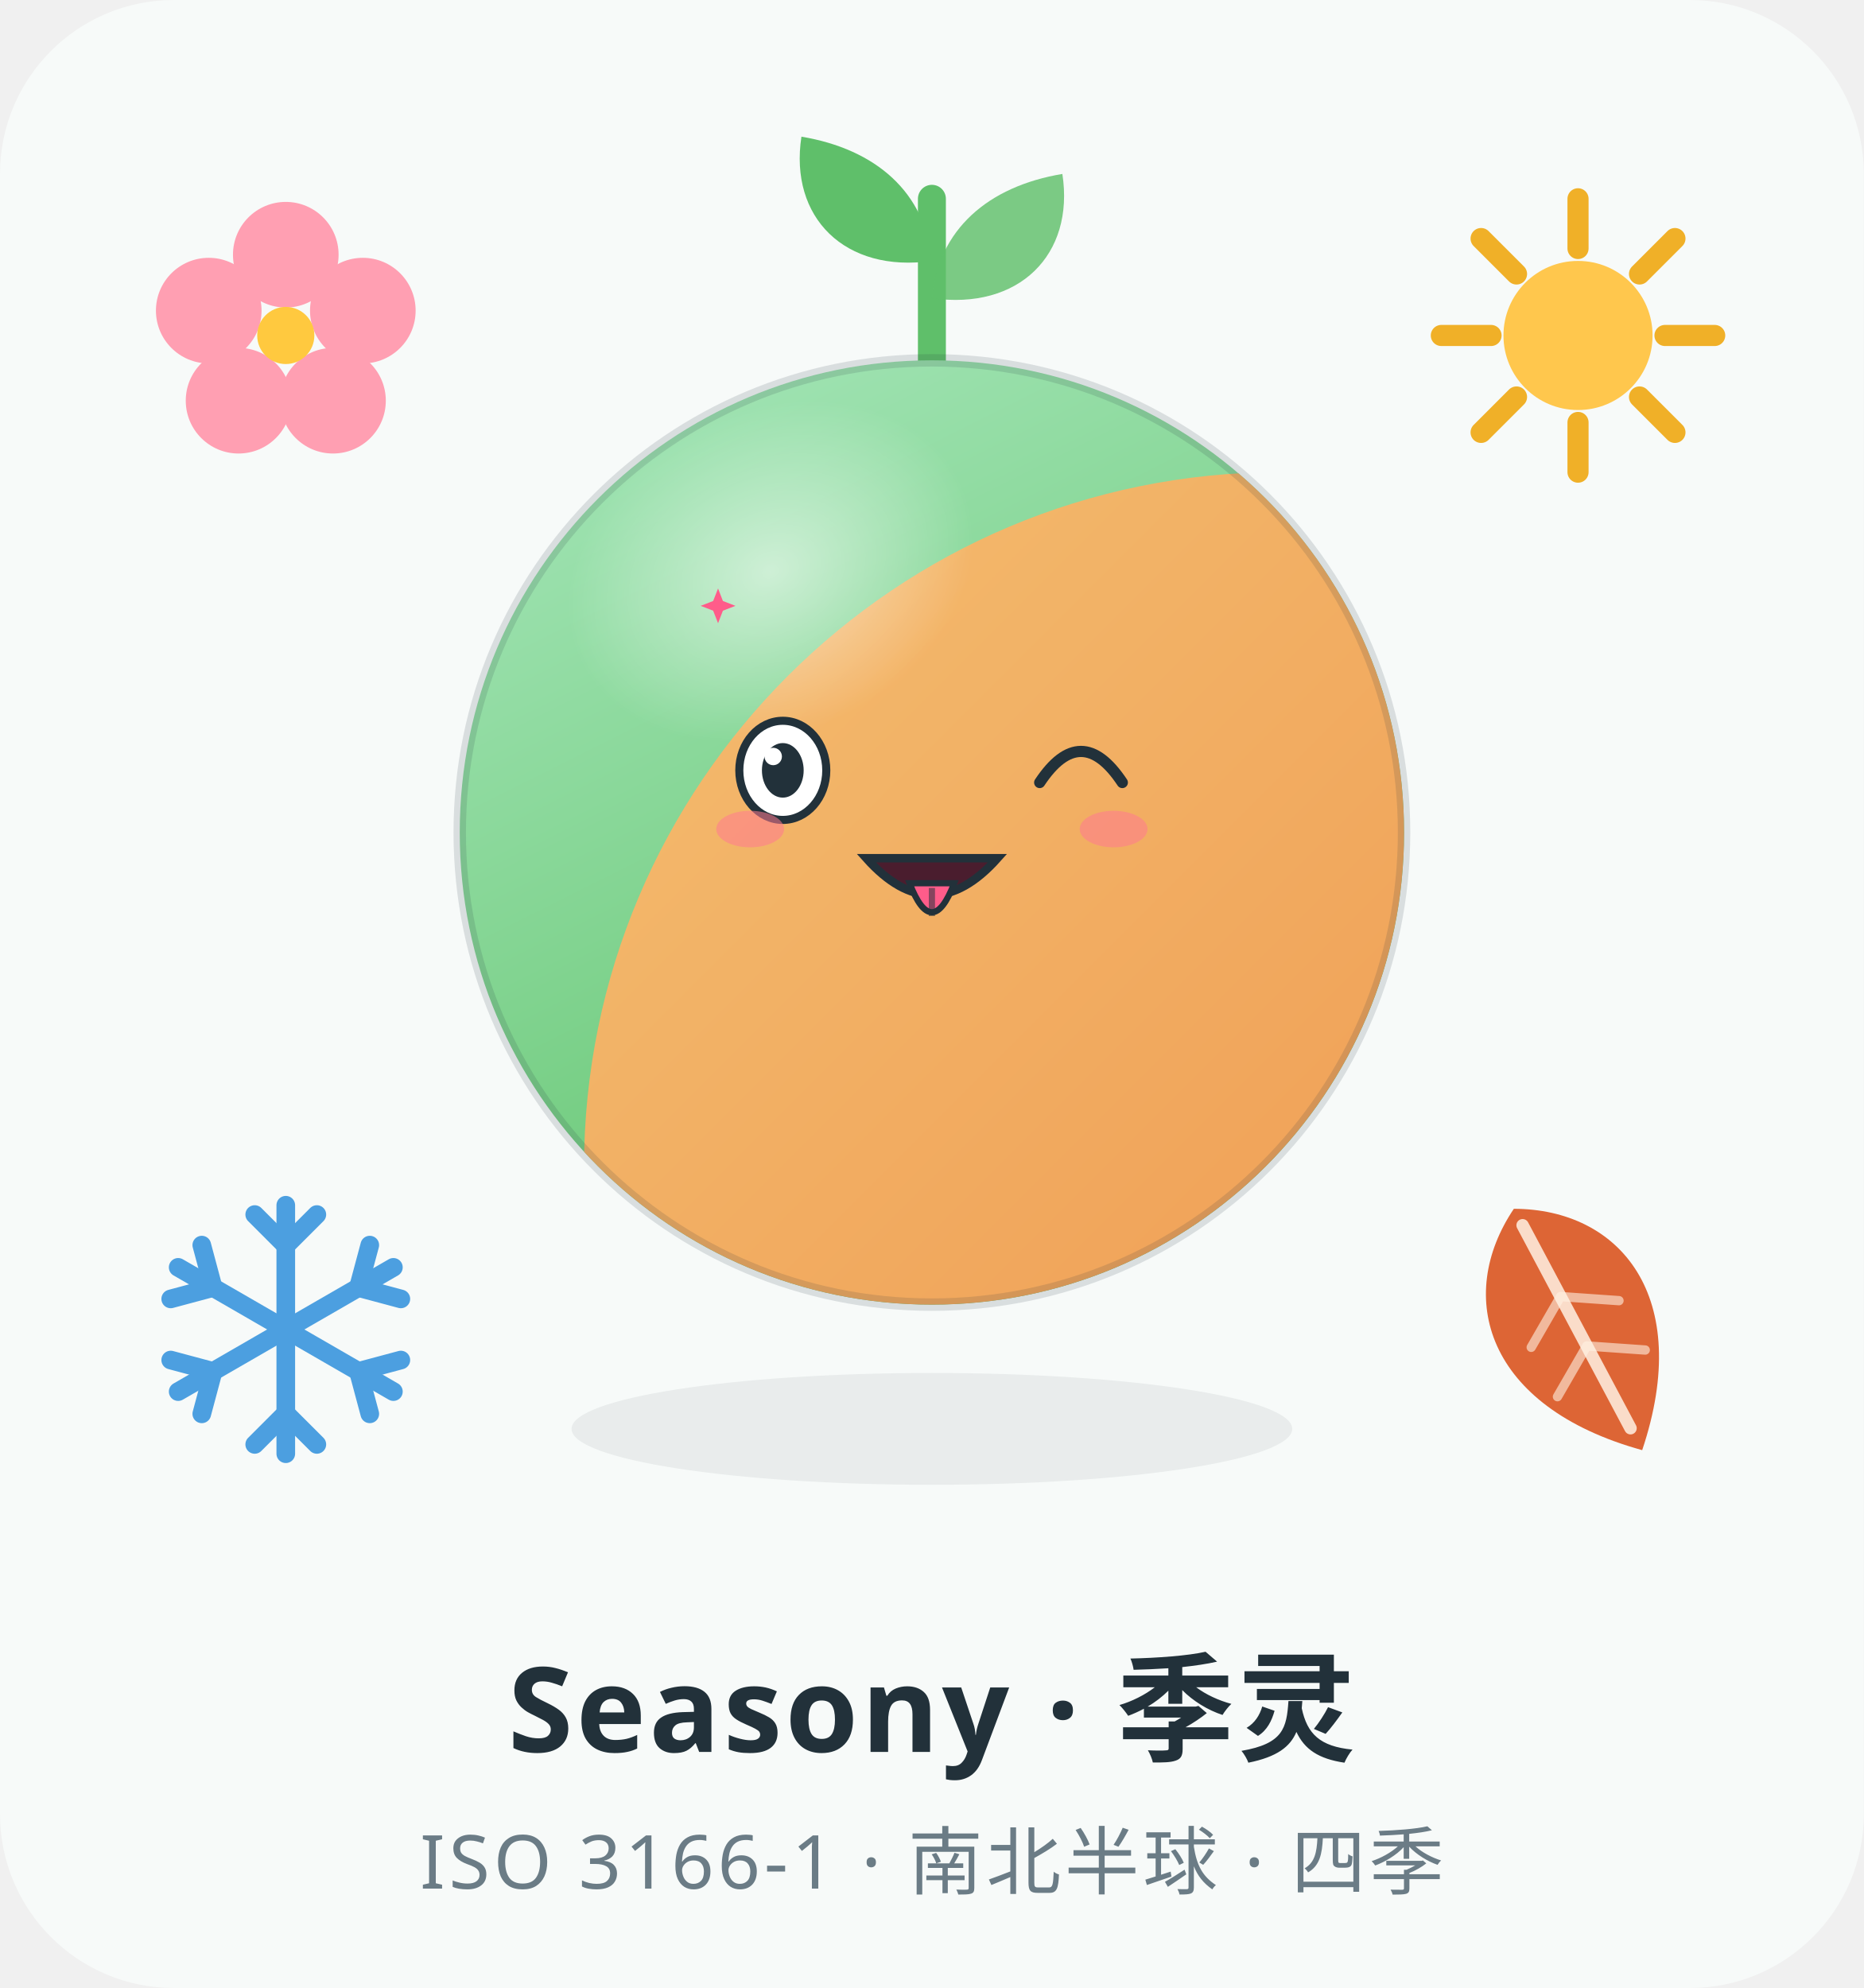
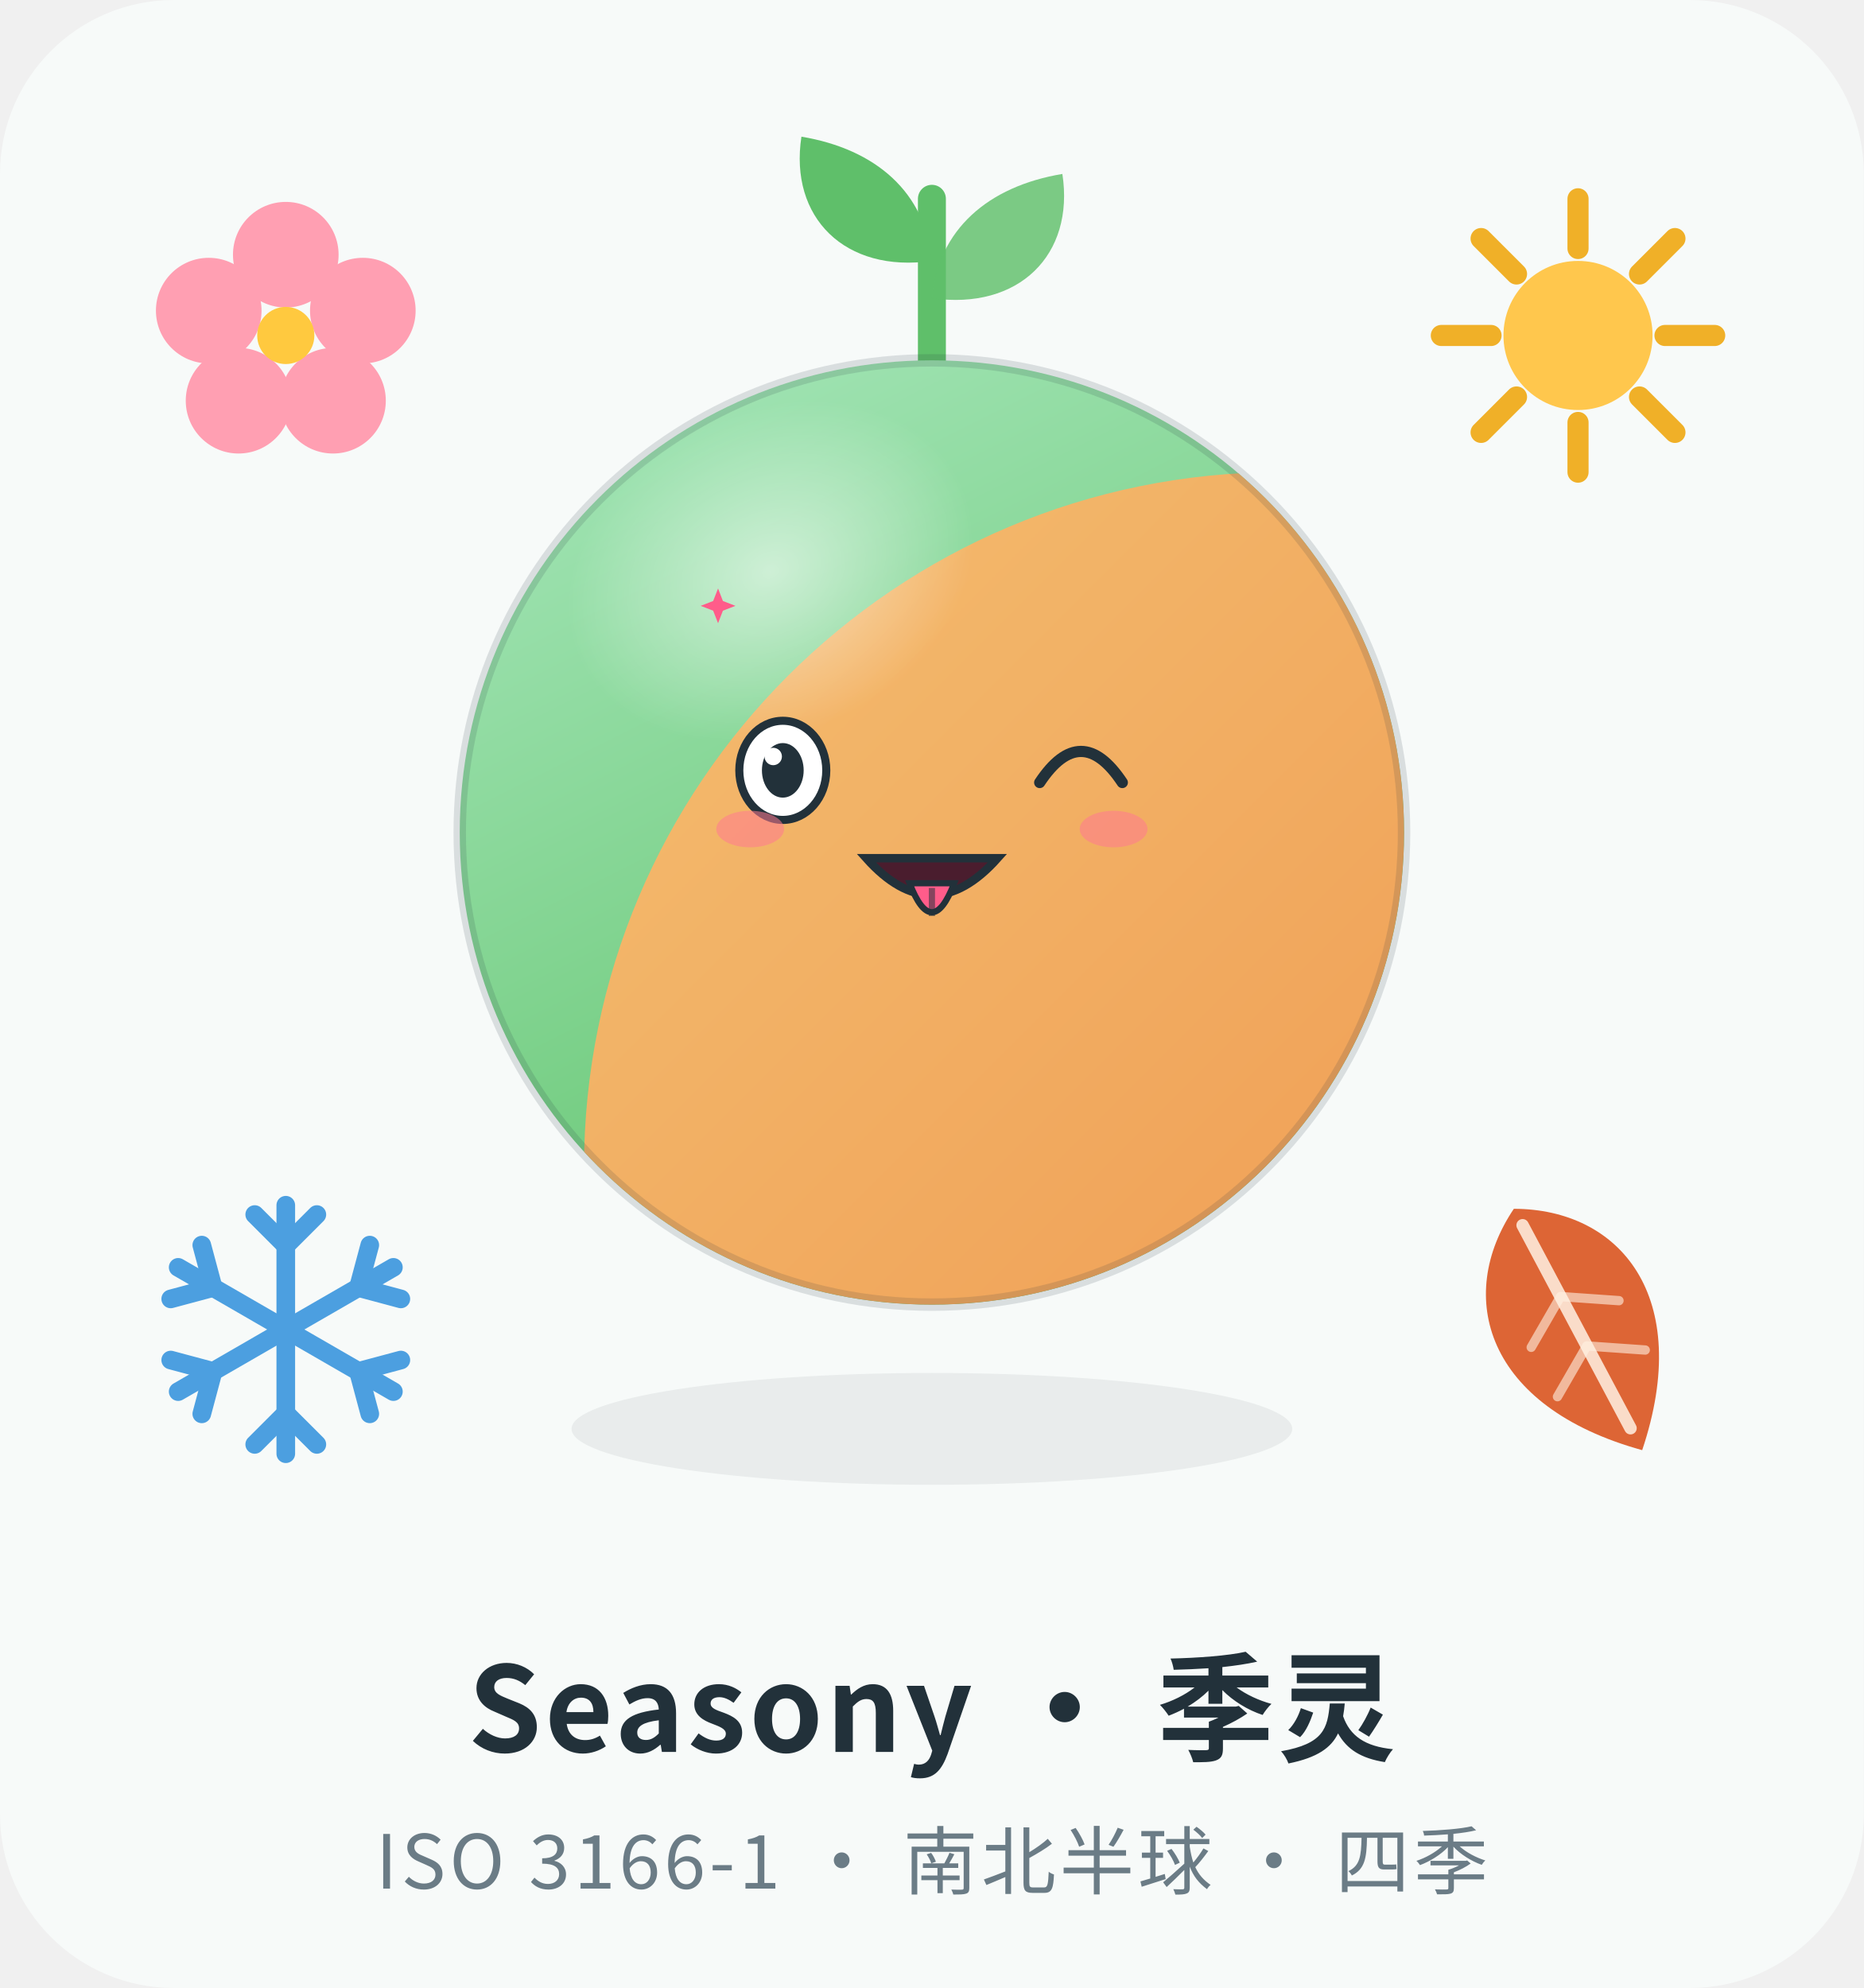
<svg xmlns="http://www.w3.org/2000/svg" viewBox="0 0 300 320" width="300" height="320" role="img" aria-label="Seasony 季灵 · 吐舌头 Tongue Out">
  <style>
.ex-motion { animation: ex-sway 2.0s ease-in-out infinite; transform-box: fill-box; transform-origin: 50% 50%; }
.ex-anim-tear { animation: ex-tear 1.8s ease-in infinite; transform-box: fill-box; transform-origin: center; }
.ex-anim-sweat { animation: ex-tear 1.5s ease-in infinite; transform-box: fill-box; transform-origin: center; }
.ex-anim-heart { animation: ex-heart 2.2s ease-out infinite; transform-box: fill-box; transform-origin: center; }
.ex-anim-spark { animation: ex-spark 1.9s ease-in-out infinite; transform-box: fill-box; transform-origin: center; }
.ex-anim-rain { animation: ex-rain 1.4s linear infinite; transform-box: fill-box; transform-origin: center; }
.ex-anim-confetti { animation: ex-confetti 2.4s linear infinite; transform-box: fill-box; transform-origin: center; }
.ex-anim-pulse { animation: ex-pulse 1.6s ease-in-out infinite; transform-box: fill-box; transform-origin: center; }
.ex-anim-knock { animation: ex-knock 0.55s ease-in-out infinite; transform-box: fill-box; transform-origin: center; }
.ex-anim-knockline { animation: ex-knockline 0.55s ease-out infinite; transform-box: fill-box; transform-origin: center; }
.ex-anim-palm { animation: ex-palm 0.9s ease-in-out infinite; transform-box: fill-box; transform-origin: center; }
.ex-anim-steam { animation: ex-steam 1.8s ease-out infinite; transform-box: fill-box; transform-origin: center; }
.ex-anim-shock { animation: ex-shock 0.5s ease-in-out infinite; transform-box: fill-box; transform-origin: center; }
.ex-anim-please { animation: ex-please 1.4s ease-in-out infinite; transform-box: fill-box; transform-origin: center; }
.ex-anim-drift { animation: ex-drift 4.5s ease-in-out infinite; transform-box: fill-box; transform-origin: center; }
@keyframes ex-sway { 0%,100% { transform: rotate(0deg); } 50% { transform: rotate(3deg); } }
@keyframes ex-tear { 0% { transform: translateY(0); opacity: 0; } 18% { opacity: 1; } 100% { transform: translateY(8px); opacity: 0; } }
@keyframes ex-heart { 0% { transform: translateY(0) scale(.65); opacity: 0; } 20% { opacity: 1; } 100% { transform: translateY(-12.6px) scale(1.15); opacity: 0; } }
@keyframes ex-spark { 0%,100% { transform: scale(.6) rotate(0deg); opacity: .3; } 50% { transform: scale(1.15) rotate(25deg); opacity: 1; } }
@keyframes ex-rain { 0% { transform: translateY(0); opacity: 0; } 20% { opacity: 1; } 100% { transform: translateY(8.4px); opacity: 0; } }
@keyframes ex-confetti { 0% { transform: translateY(-4px) rotate(0deg); opacity: 1; } 100% { transform: translateY(14px) rotate(200deg); opacity: 0; } }
@keyframes ex-pulse { 0%,100% { transform: scale(1); opacity: .35; } 50% { transform: scale(1.18); opacity: .7; } }
@keyframes ex-knock { 0%,100% { transform: translateX(3.15px); } 35% { transform: translateX(0); } }
@keyframes ex-knockline { 0%,100% { transform: scaleX(.6); opacity: .35; } 35% { transform: scaleX(1); opacity: 1; } }
@keyframes ex-palm { 0%,100% { transform: translateY(0) rotate(0deg); } 50% { transform: translateY(-1px) rotate(-4deg); } }
@keyframes ex-steam { 0% { transform: translateY(0); opacity: .7; } 100% { transform: translateY(-7px); opacity: 0; } }
@keyframes ex-shock { 0%,100% { transform: scaleX(.7); opacity: .4; } 50% { transform: scaleX(1.25); opacity: 1; } }
@keyframes ex-please { 0%,100% { transform: translateY(0); } 50% { transform: translateY(-1.5px); } }
@keyframes ex-drift { 0%,100% { transform: translateY(0); } 50% { transform: translateY(-1.5px); } }
@media (prefers-reduced-motion: reduce) {
  .ex-motion, [class*="ex-anim-"] { animation: none !important; }
}
</style>
  <g class="ex-motion ex-tongue">
    <g class="ex-base">
      <defs>
        <linearGradient id="g-spring" x1="0" y1="0" x2="0.5" y2="1">
          <stop offset="0" stop-color="#A8E7BC" />
          <stop offset="1" stop-color="#62C46D" />
        </linearGradient>
        <linearGradient id="g-autumn" x1="1" y1="1" x2="0.1" y2="0.1">
          <stop offset="0" stop-color="#EE8A44" />
          <stop offset="1" stop-color="#F3B96C" />
        </linearGradient>
        <radialGradient id="g-gloss" cx="50%" cy="50%" r="50%">
          <stop offset="0" stop-color="#FFFFFF" stop-opacity=".55" />
          <stop offset="1" stop-color="#FFFFFF" stop-opacity="0" />
        </radialGradient>
        <clipPath id="clip-body">
          <circle cx="150" cy="134" r="76" />
        </clipPath>
        <g id="flake-arm" fill="none">
          <line x1="0" y1="0" x2="0" y2="-20" />
          <path d="M0 -13.5 L 5 -18.5 M 0 -13.5 L -5 -18.5" />
        </g>
      </defs>
      <rect x="0" y="0" width="300" height="320" rx="28" fill="#F7FAF9" />
      <g id="emblem-spring" transform="translate(46 54)">
        <g fill="#FF9FB2">
          <circle cx="0" cy="-13" r="8.5" />
          <circle cx="12.4" cy="-4" r="8.5" />
          <circle cx="7.6" cy="10.5" r="8.5" />
          <circle cx="-7.6" cy="10.5" r="8.5" />
          <circle cx="-12.4" cy="-4" r="8.5" />
        </g>
        <circle cx="0" cy="0" r="4.6" fill="#FFC93F" />
      </g>
      <g id="emblem-summer" transform="translate(254 54)">
        <g stroke="#F0B028" stroke-width="3.4" stroke-linecap="round">
          <line x1="0" y1="-22" x2="0" y2="-14" />
          <line x1="0" y1="14" x2="0" y2="22" />
          <line x1="-22" y1="0" x2="-14" y2="0" />
          <line x1="14" y1="0" x2="22" y2="0" />
          <line x1="-15.6" y1="-15.6" x2="-9.9" y2="-9.9" />
          <line x1="9.9" y1="9.9" x2="15.6" y2="15.6" />
          <line x1="15.6" y1="-15.6" x2="9.9" y2="-9.9" />
          <line x1="-9.9" y1="9.9" x2="-15.6" y2="15.6" />
        </g>
        <circle cx="0" cy="0" r="12" fill="#FFC74D" />
      </g>
      <g id="emblem-autumn" transform="translate(254 214) rotate(-28)">
        <path d="M0 -22 C 15 -14 19 4 0 22 C -19 4 -15 -14 0 -22 Z" fill="#DD6535" />
        <path d="M0 -19 L 0 18" stroke="#FFF1E3" stroke-width="2" stroke-linecap="round" opacity=".85" />
        <path d="M0 -6 L 8 -1 M 0 3 L 8 8 M 0 -6 L -8 -1 M 0 3 L -8 8" stroke="#FFF1E3" stroke-width="1.5" stroke-linecap="round" opacity=".6" />
      </g>
      <g id="emblem-winter" transform="translate(46 214)" stroke="#4C9FE0" stroke-width="3" stroke-linecap="round">
        <use href="#flake-arm" />
        <use href="#flake-arm" transform="rotate(60)" />
        <use href="#flake-arm" transform="rotate(120)" />
        <use href="#flake-arm" transform="rotate(180)" />
        <use href="#flake-arm" transform="rotate(240)" />
        <use href="#flake-arm" transform="rotate(300)" />
      </g>
      <path d="M150 60 C 150 46 150 40 150 32" fill="none" stroke="#5FBF6A" stroke-width="4.5" stroke-linecap="round" />
      <path d="M150 42 C 136 44 127 35 129 22 C 141 24 149 31 150 42 Z" fill="#5FBF6A" />
      <path d="M150 48 C 164 50 173 41 171 28 C 159 30 151 37 150 48 Z" fill="#5FBF6A" opacity=".82" />
      <ellipse cx="150" cy="230" rx="58" ry="9" fill="#22313A" opacity=".07" />
      <circle cx="150" cy="134" r="76" fill="url(#g-spring)" />
      <g clip-path="url(#clip-body)">
        <circle cx="206" cy="188" r="112" fill="url(#g-autumn)" />
      </g>
      <circle cx="150" cy="134" r="76" fill="none" stroke="#22313A" stroke-opacity=".14" stroke-width="2" />
      <ellipse cx="124" cy="92" rx="34" ry="26" fill="url(#g-gloss)" transform="rotate(-24 124 92)" />
-       <text x="150" y="282" text-anchor="middle" font-family="PingFang SC, Hiragino Sans GB, Microsoft YaHei, Source Han Sans SC, sans-serif" font-size="19" font-weight="600" fill="#22313A" letter-spacing="0.5">Seasony · 季灵</text>
-       <text x="150" y="304" text-anchor="middle" font-family="PingFang SC, Hiragino Sans GB, Microsoft YaHei, Source Han Sans SC, sans-serif" font-size="12" fill="#6B7C86" letter-spacing="0.6">ISO 3166-1 · 南北半球 · 四季</text>
+       <text x="150" y="282" text-anchor="middle" font-family="Noto Sans SC, Source Han Sans SC, Noto Sans CJK SC, sans-serif" font-size="19" font-weight="600" fill="#22313A" letter-spacing="0.5">Seasony · 季灵</text>
+       <text x="150" y="304" text-anchor="middle" font-family="Noto Sans SC, Source Han Sans SC, Noto Sans CJK SC, sans-serif" font-size="12" fill="#6B7C86" letter-spacing="0.6">ISO 3166-1 · 南北半球 · 四季</text>
    </g>
    <g class="ex-face">
      <ellipse cx="126" cy="124" rx="7" ry="7.98" fill="#FFFFFF" stroke="#22313A" stroke-width="1.3" />
      <ellipse cx="126" cy="124" rx="3.36" ry="4.39" fill="#22313A" />
      <circle cx="124.46" cy="121.77" r="1.4" fill="#FFFFFF" />
      <path d="M 167.35,125.96 Q 174,115.95 180.65,125.96" fill="none" stroke="#22313A" stroke-width="1.8" stroke-linecap="round" />
      <path d="M 139.44,138.14 Q 150,149.98 160.56,138.14 Z" fill="#4A1D2E" stroke="#22313A" stroke-width="1.36" />
      <path d="M 146.41,142.17 Q 150,151.5 153.59,142.17 Z" fill="#FF5C8A" stroke="#22313A" stroke-width="1" />
      <path d="M 150,142.93 L 150,147.46" stroke="#22313A" stroke-width="1" opacity=".55" />
      <ellipse cx="120.75" cy="133.45" rx="5.46" ry="2.94" fill="#FF7A90" opacity="0.55" />
      <ellipse cx="179.25" cy="133.45" rx="5.46" ry="2.94" fill="#FF7A90" opacity="0.55" />
      <path class="ex-anim-spark" style="animation-delay:0.2s" d="M 115.58,94.72 L 116.36,96.74 L 118.38,97.52 L 116.36,98.3 L 115.58,100.32 L 114.79,98.3 L 112.78,97.52 L 114.79,96.74 Z" fill="#FF5C8A" />
    </g>
  </g>
</svg>
